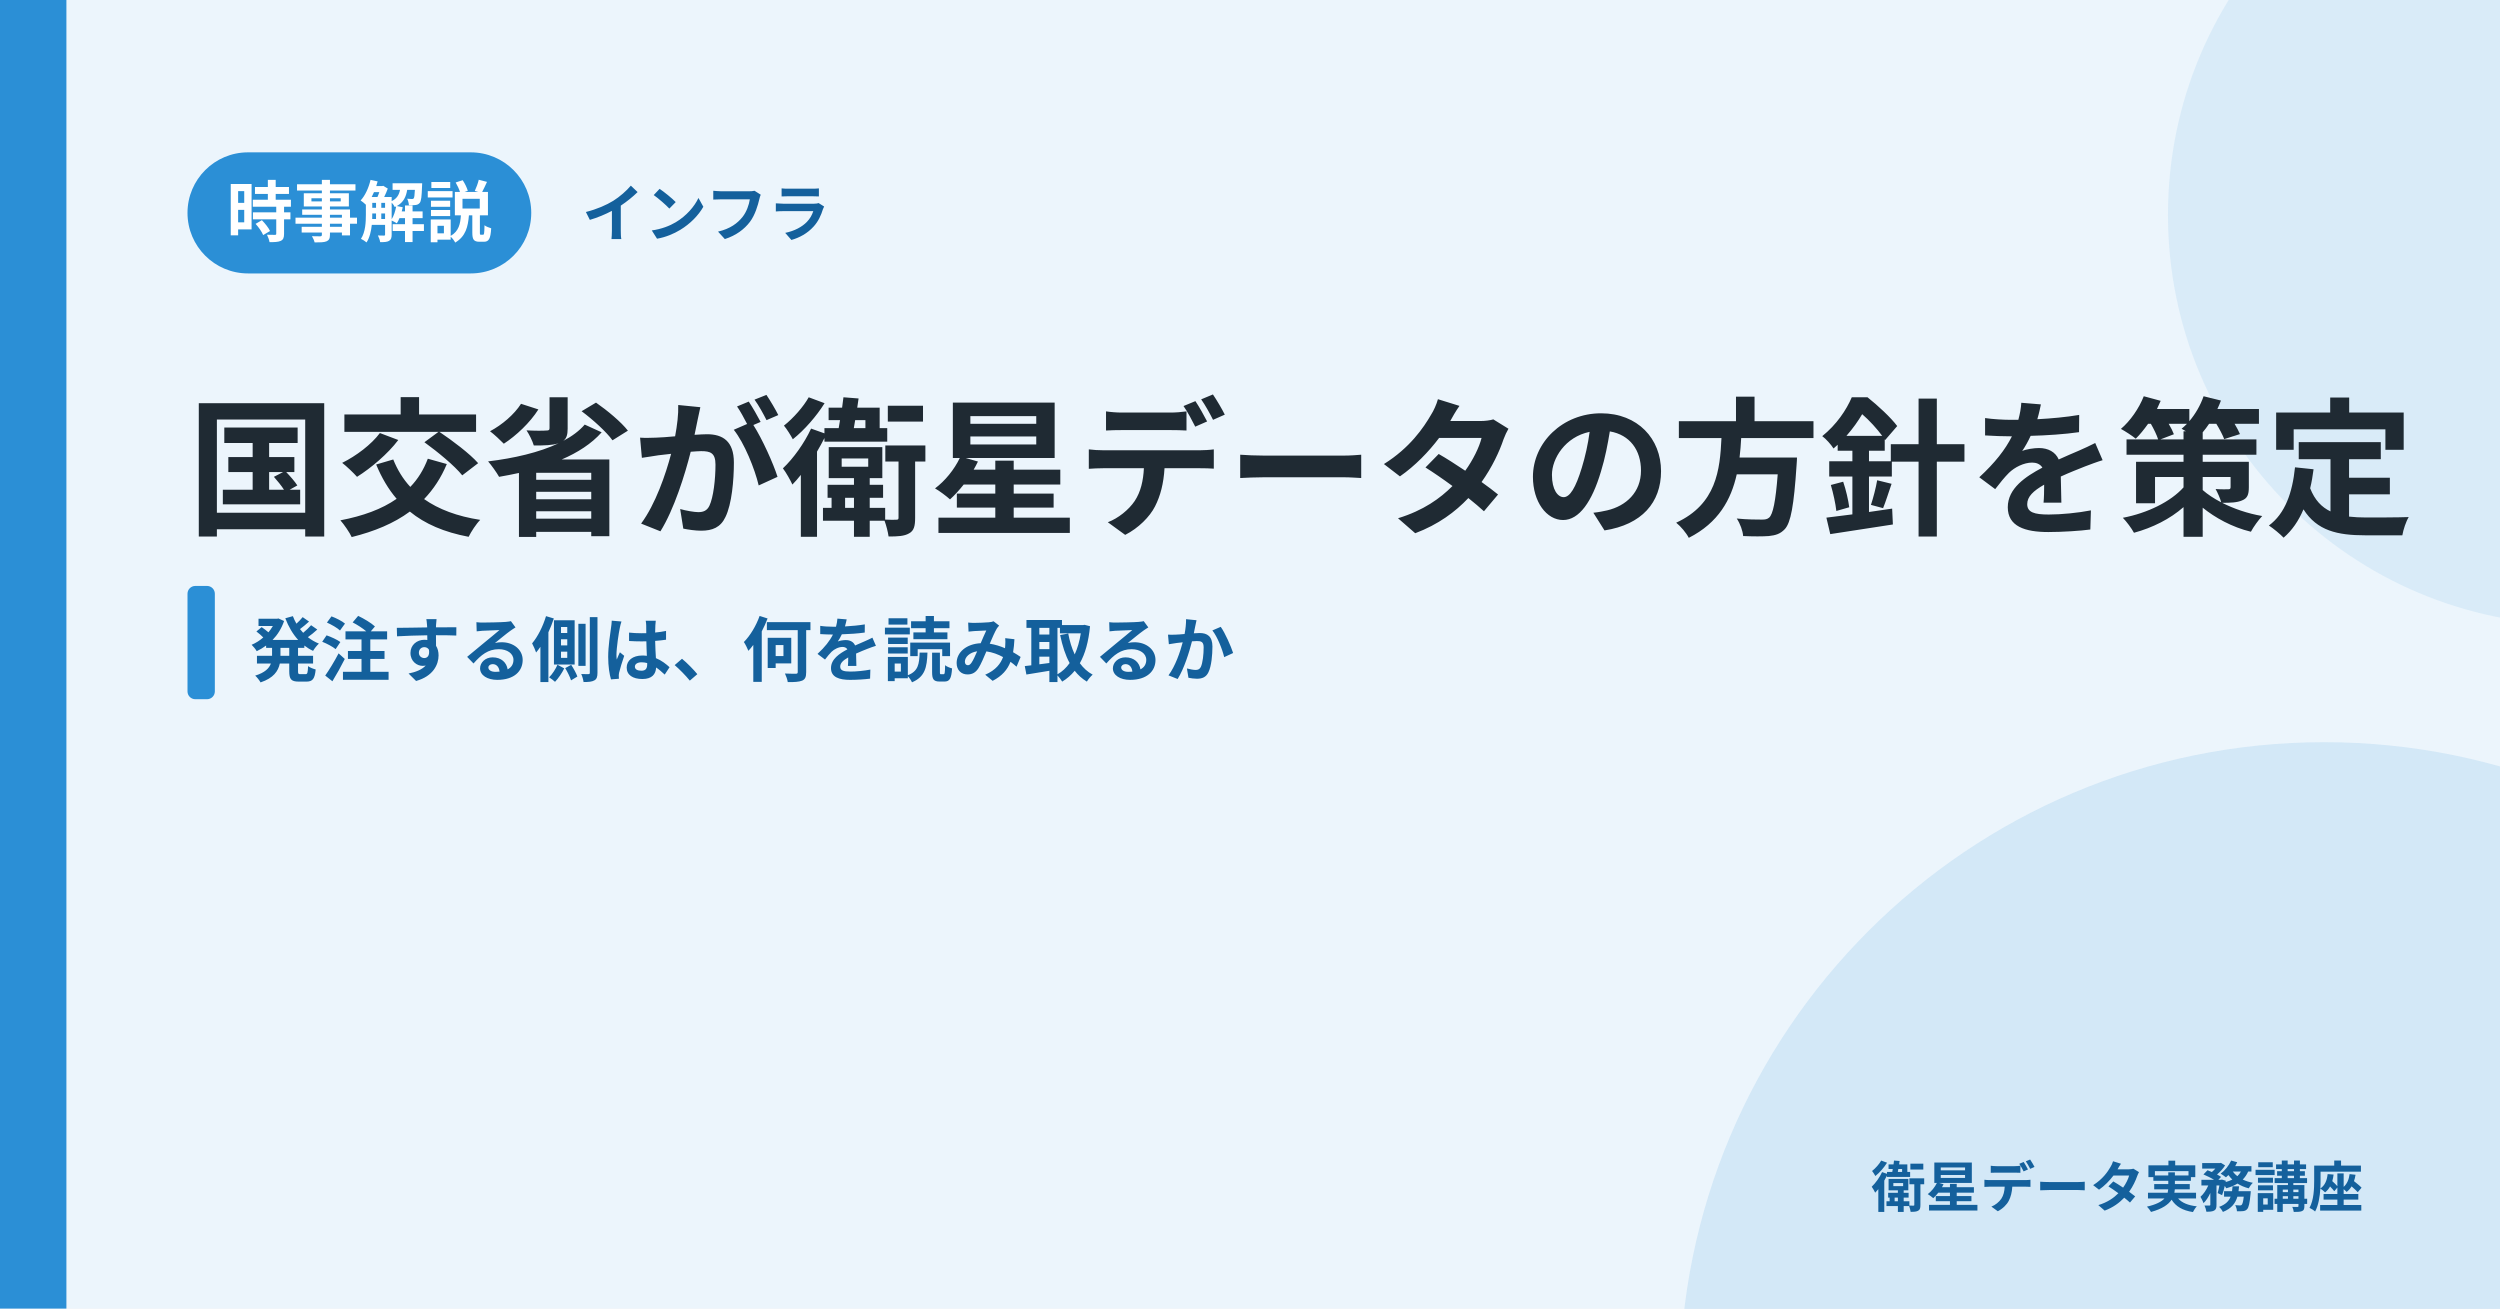
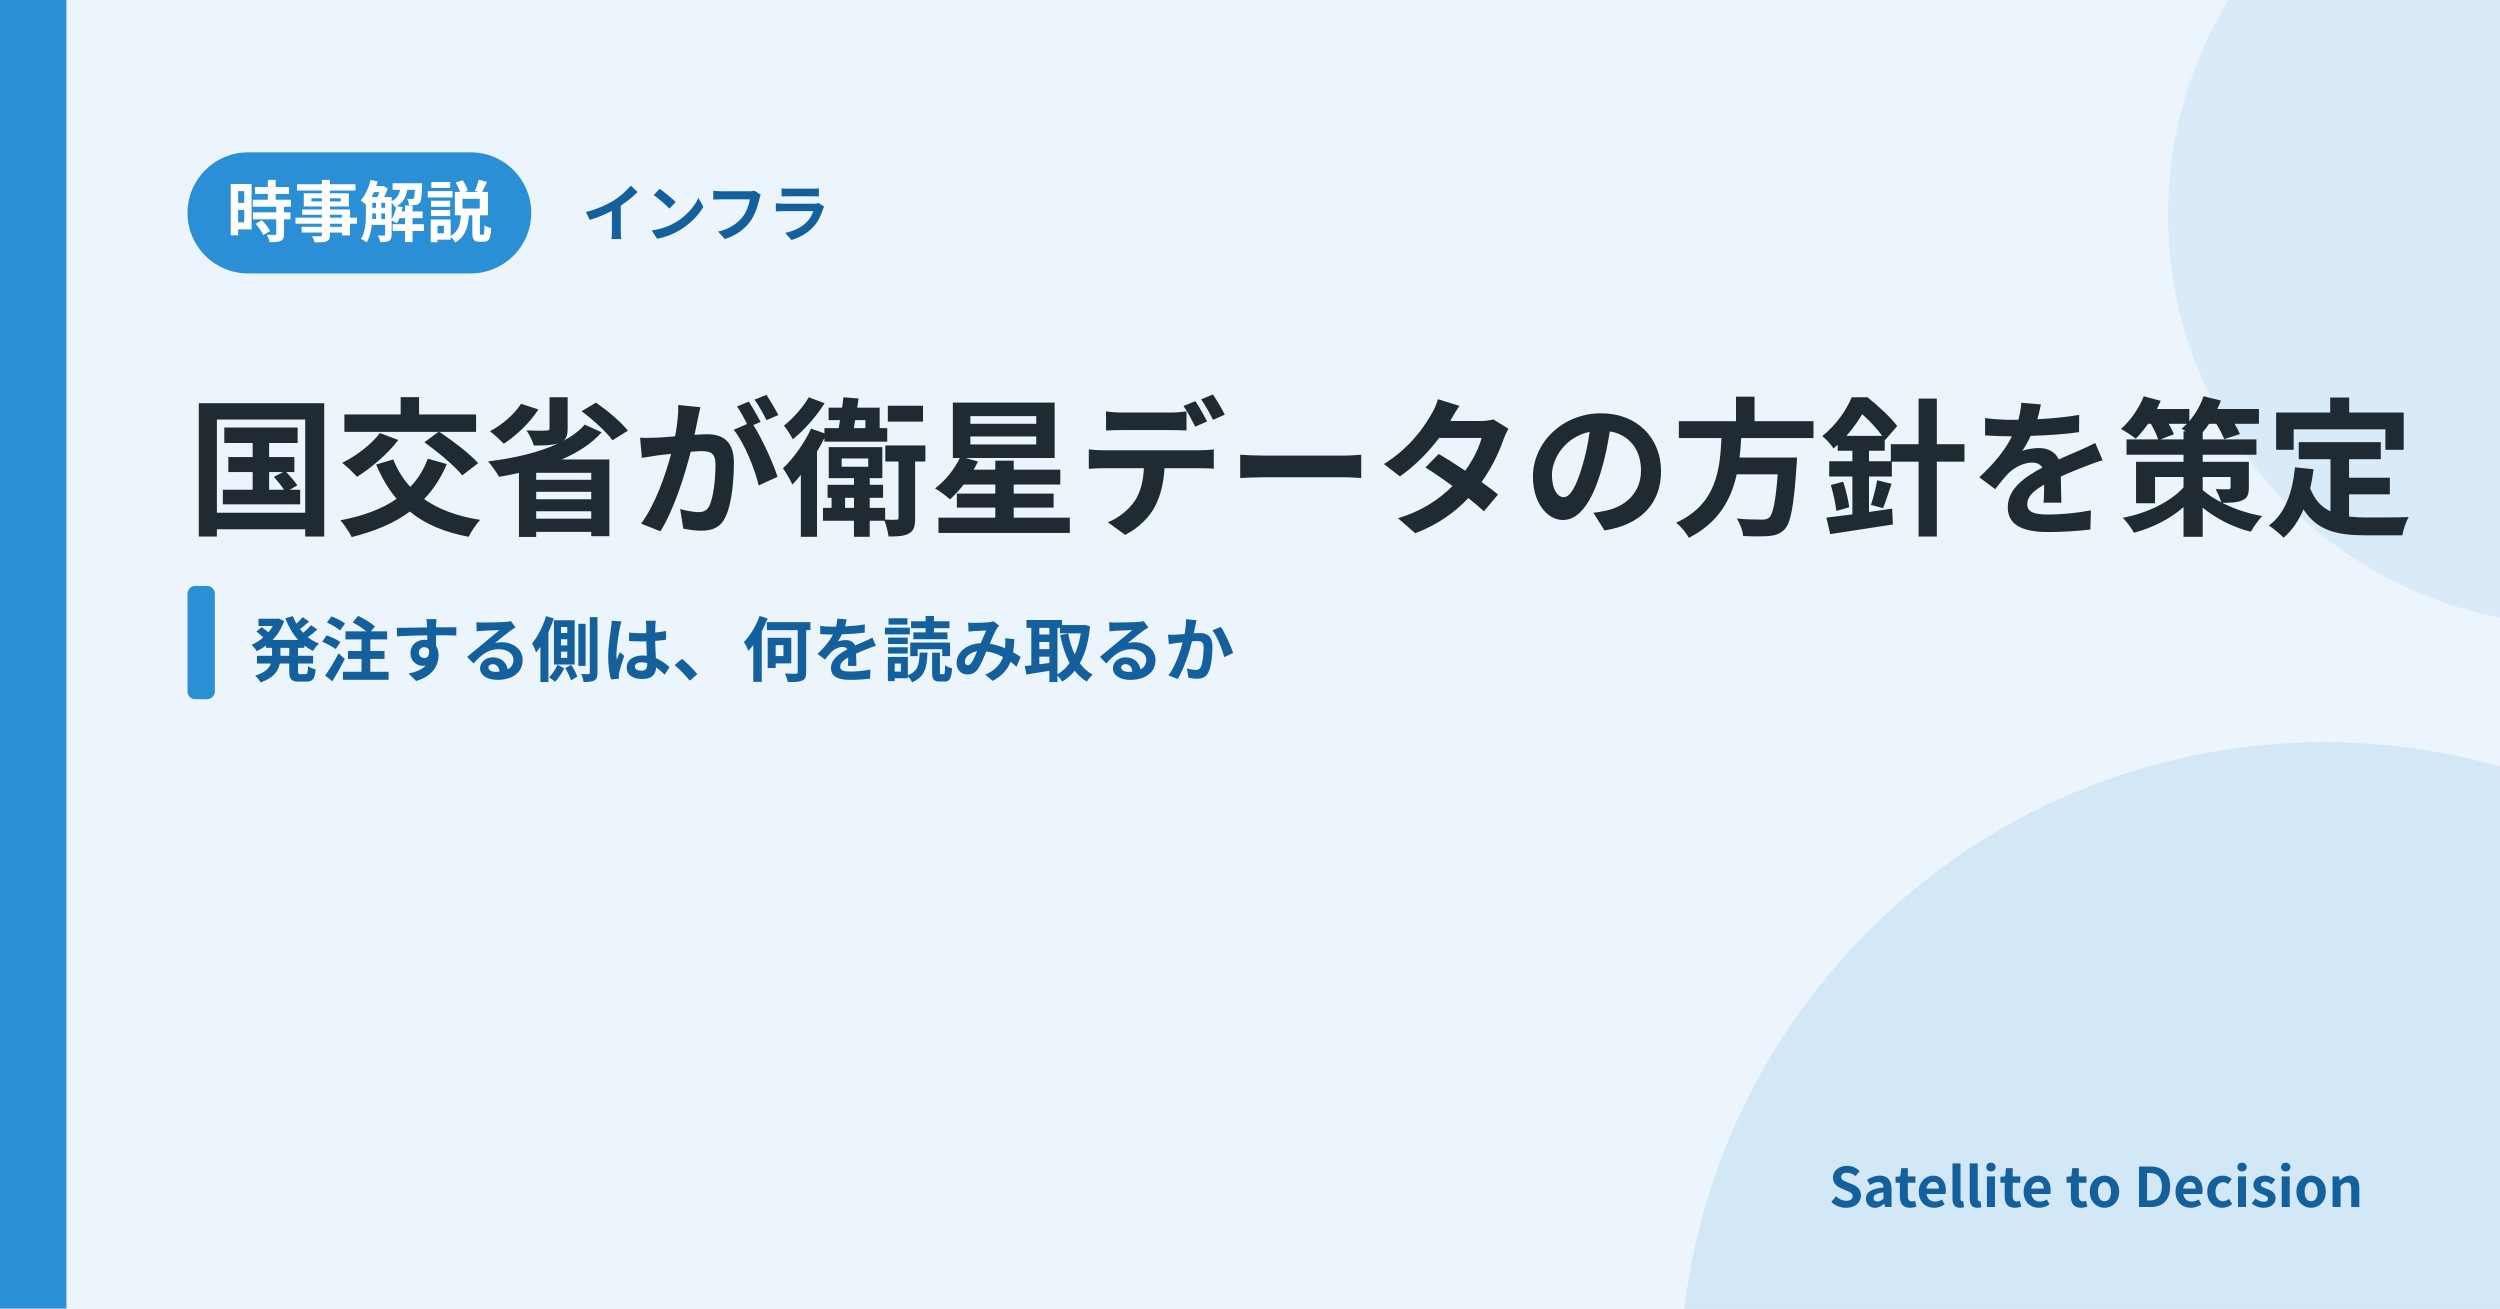
<svg xmlns="http://www.w3.org/2000/svg" viewBox="0 0 1280 670" width="1280" height="670" font-family="'Noto Sans CJK JP','Noto Sans JP','Hiragino Sans','Yu Gothic','Meiryo',sans-serif" role="img">
  <rect width="1280" height="670" fill="#ffffff" />
  <rect width="1280" height="670" fill="#dcedfa" opacity="0.55" />
  <rect x="0" y="0" width="34" height="670" fill="#2b8fd6" />
  <circle cx="1190" cy="710" r="330" fill="#2b8fd6" opacity="0.13" />
  <circle cx="1320" cy="110" r="210" fill="#2b8fd6" opacity="0.10" />
  <rect x="96.0" y="78.0" width="176.0" height="62.0" rx="31" fill="#2b8fd6" stroke="none" stroke-width="1.5" />
  <text font-size="34" fill="#fff" font-weight="bold" text-anchor="middle">
    <tspan x="184.0" y="121.0">時事解説</tspan>
  </text>
  <text font-size="32" fill="#14609c" font-weight="bold" text-anchor="start">
    <tspan x="298.0" y="121.0">インフラ</tspan>
  </text>
  <text font-size="76" fill="#1f2a33" font-weight="900" text-anchor="start">
    <tspan x="96.0" y="268.0">国交省が衛星データの方針を策定</tspan>
  </text>
  <rect x="96.0" y="300.0" width="14.0" height="58.0" rx="4" fill="#2b8fd6" stroke="none" stroke-width="1.5" />
  <text font-size="36" fill="#14609c" font-weight="bold" text-anchor="start">
    <tspan x="128.0" y="346.0">発注する側は、何を読み取るか</tspan>
  </text>
  <text font-size="28" fill="#14609c" font-weight="bold" text-anchor="end">
-     <tspan x="1210.0" y="618.0">衛星データ実務講座</tspan>
+     <tspan x="1210.0" y="618.0">Satellite to Decision</tspan>
  </text>
</svg>
